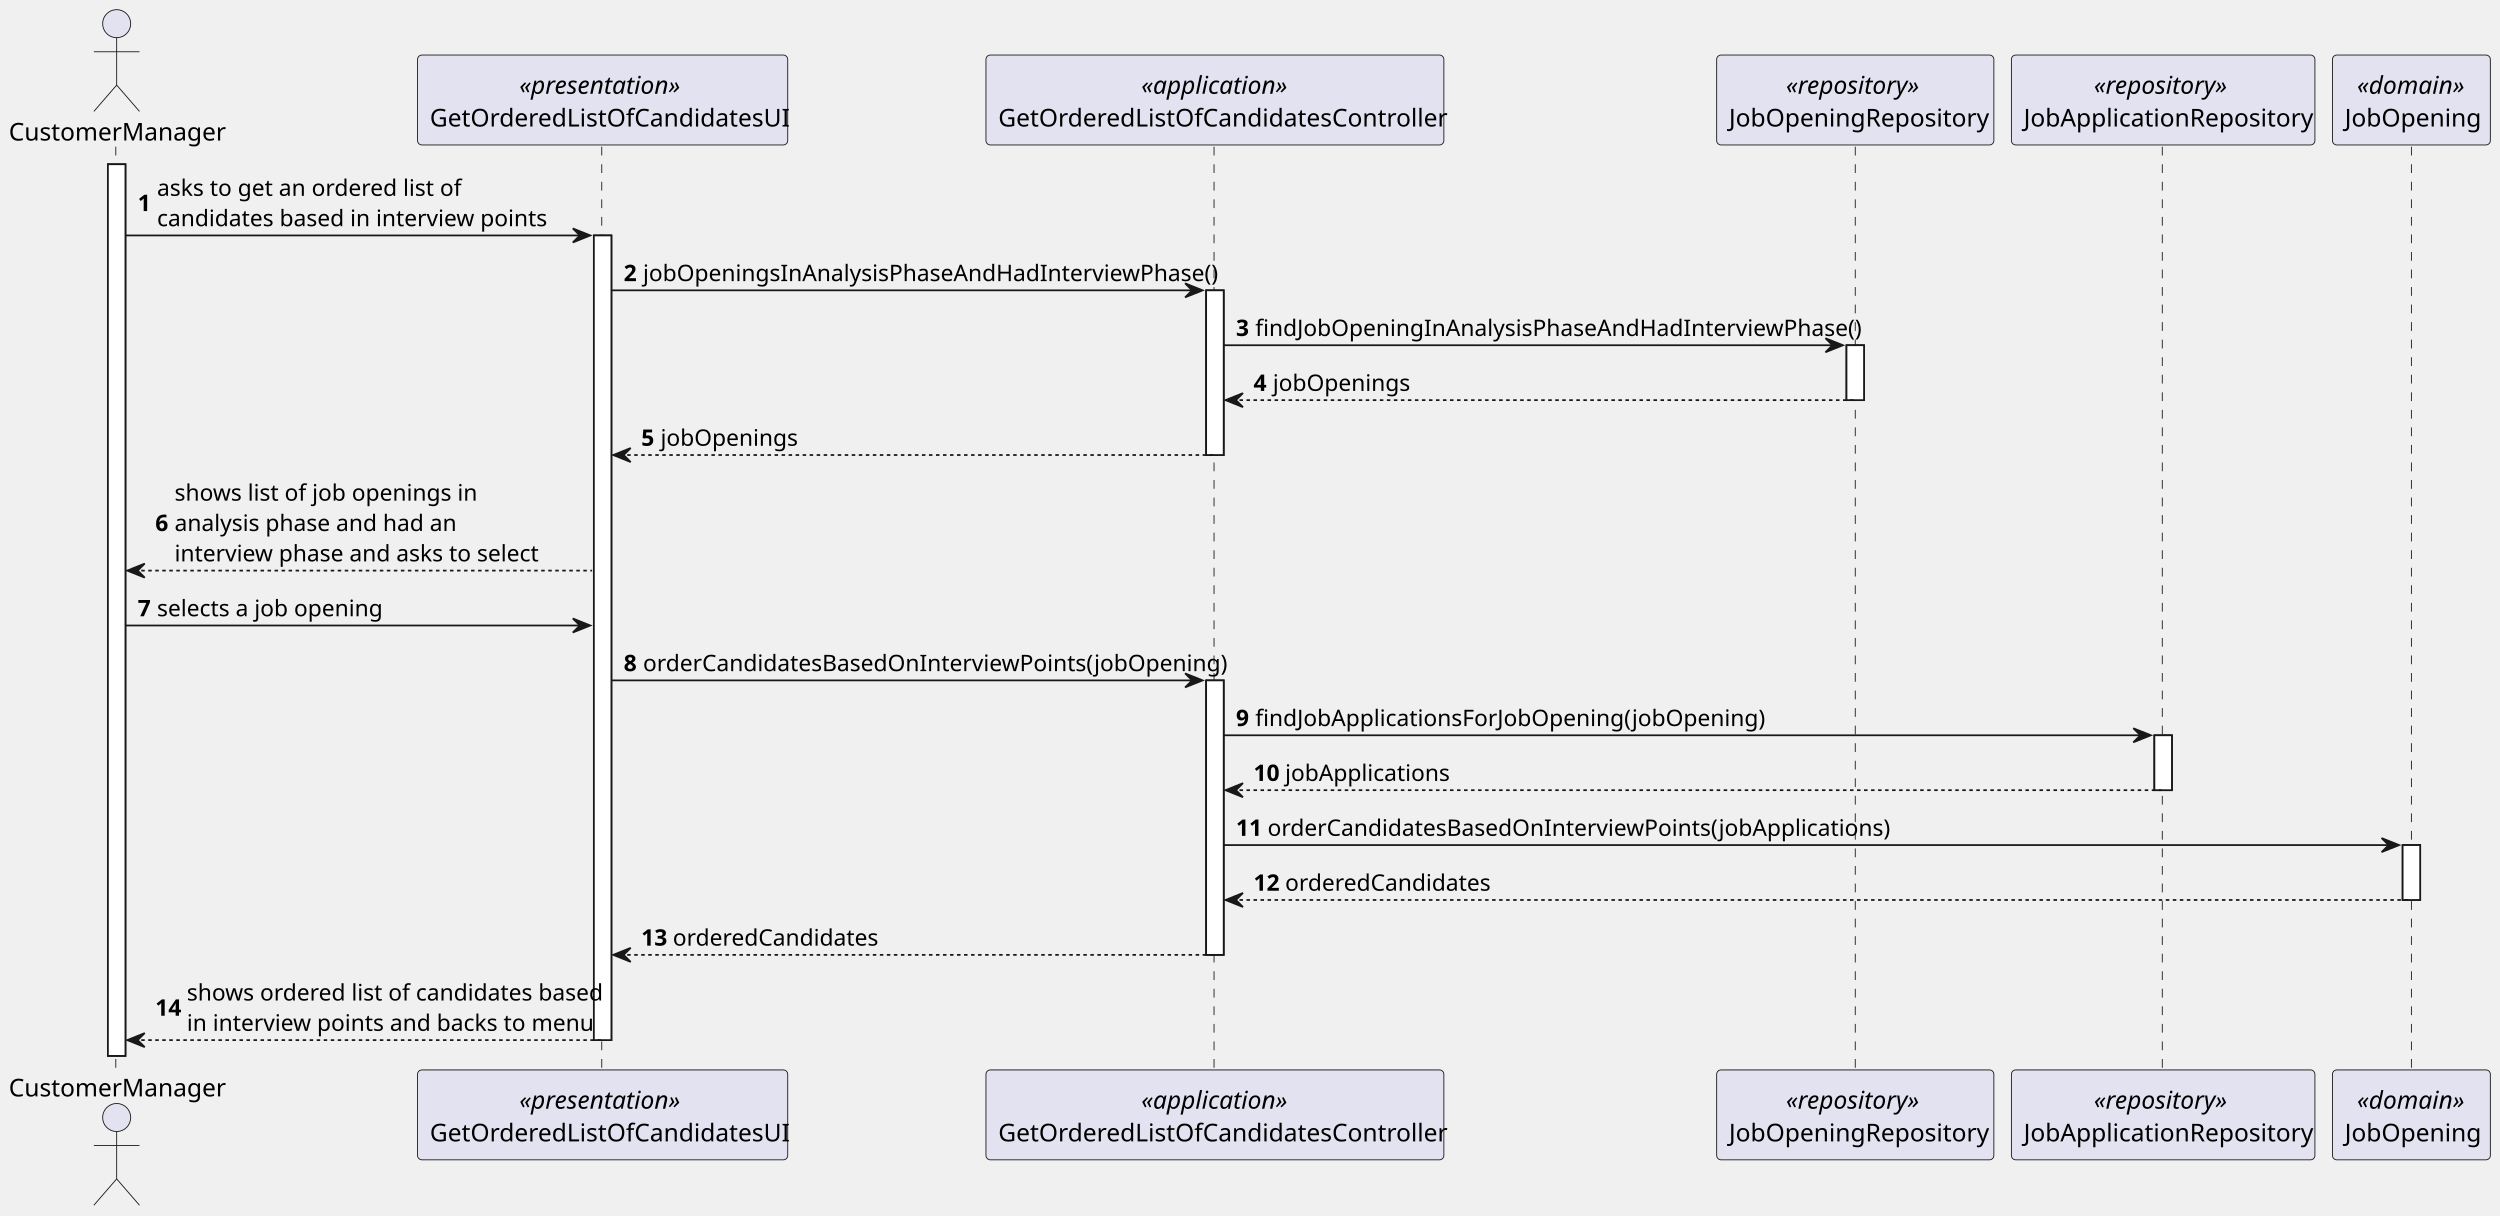
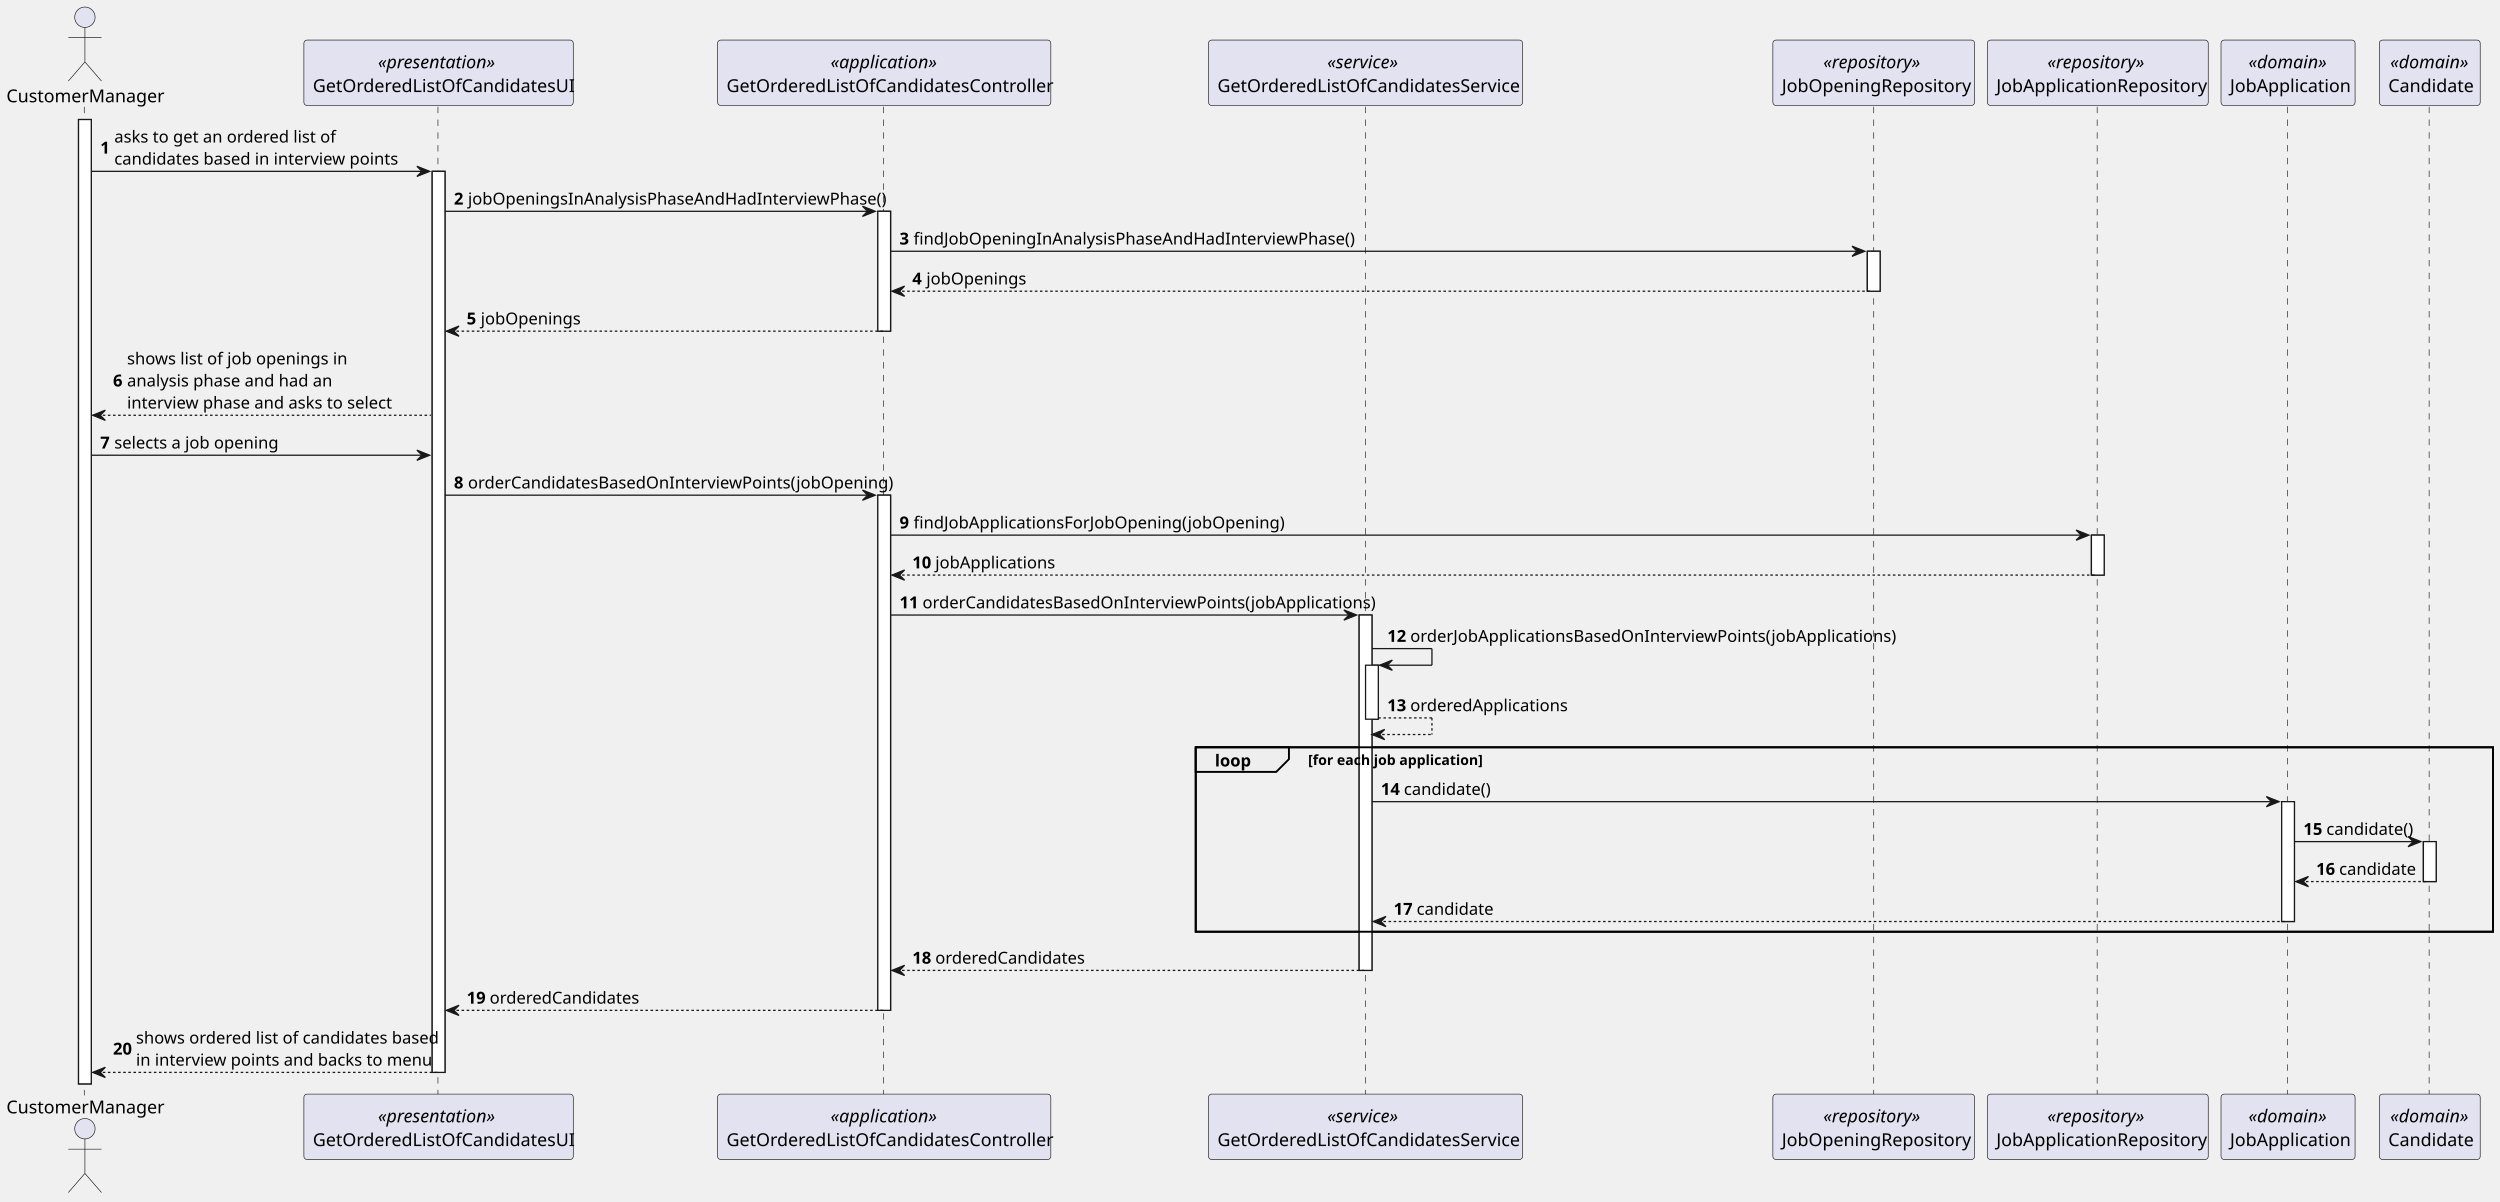
- <svg xmlns="http://www.w3.org/2000/svg" contentStyleType="text/css" height="693px" preserveAspectRatio="none" style="width:1425px;height:693px;background:#FFFFFF;" version="1.1" viewBox="0 0 1425 693" width="1425px" zoomAndPan="magnify">
+ <svg xmlns="http://www.w3.org/2000/svg" contentStyleType="text/css" height="941px" preserveAspectRatio="none" style="width:1958px;height:941px;background:#FFFFFF;" version="1.1" viewBox="0 0 1958 941" width="1958px" zoomAndPan="magnify">
  <defs />
  <g>
-     <rect fill="#FFFFFF" height="508.238" style="stroke:#181818;stroke-width:1.0;" width="10" x="61.5" y="93.621" />
-     <rect fill="#FFFFFF" height="458.656" style="stroke:#181818;stroke-width:1.0;" width="10" x="338.5" y="134.203" />
+     <rect fill="#FFFFFF" height="755.275" style="stroke:#181818;stroke-width:1.0;" width="10" x="61.5" y="93.621" />
+     <rect fill="#FFFFFF" height="705.693" style="stroke:#181818;stroke-width:1.0;" width="10" x="338.5" y="134.203" />
    <rect fill="#FFFFFF" height="93.873" style="stroke:#181818;stroke-width:1.0;" width="10" x="687.5" y="165.494" />
-     <rect fill="#FFFFFF" height="156.455" style="stroke:#181818;stroke-width:1.0;" width="10" x="687.5" y="387.822" />
-     <rect fill="#FFFFFF" height="31.291" style="stroke:#181818;stroke-width:1.0;" width="10" x="1052.5" y="196.785" />
-     <rect fill="#FFFFFF" height="31.291" style="stroke:#181818;stroke-width:1.0;" width="10" x="1228" y="419.113" />
-     <rect fill="#FFFFFF" height="31.291" style="stroke:#181818;stroke-width:1.0;" width="10" x="1369.5" y="481.695" />
-     <line style="stroke:#181818;stroke-width:0.5;stroke-dasharray:5.0,5.0;" x1="66" x2="66" y1="83.621" y2="610.859" />
-     <line style="stroke:#181818;stroke-width:0.5;stroke-dasharray:5.0,5.0;" x1="343" x2="343" y1="83.621" y2="610.859" />
-     <line style="stroke:#181818;stroke-width:0.5;stroke-dasharray:5.0,5.0;" x1="692" x2="692" y1="83.621" y2="610.859" />
-     <line style="stroke:#181818;stroke-width:0.5;stroke-dasharray:5.0,5.0;" x1="1057.5" x2="1057.5" y1="83.621" y2="610.859" />
-     <line style="stroke:#181818;stroke-width:0.5;stroke-dasharray:5.0,5.0;" x1="1232.5" x2="1232.5" y1="83.621" y2="610.859" />
-     <line style="stroke:#181818;stroke-width:0.5;stroke-dasharray:5.0,5.0;" x1="1374.5" x2="1374.5" y1="83.621" y2="610.859" />
+     <rect fill="#FFFFFF" height="403.492" style="stroke:#181818;stroke-width:1.0;" width="10" x="687.5" y="387.822" />
+     <rect fill="#FFFFFF" height="278.328" style="stroke:#181818;stroke-width:1.0;" width="10" x="1064.5" y="481.695" />
+     <rect fill="#FFFFFF" height="42.291" style="stroke:#181818;stroke-width:1.0;" width="10" x="1069.5" y="520.986" />
+     <rect fill="#FFFFFF" height="31.291" style="stroke:#181818;stroke-width:1.0;" width="10" x="1462.5" y="196.785" />
+     <rect fill="#FFFFFF" height="31.291" style="stroke:#181818;stroke-width:1.0;" width="10" x="1638" y="419.113" />
+     <rect fill="#FFFFFF" height="93.873" style="stroke:#181818;stroke-width:1.0;" width="10" x="1787" y="627.859" />
+     <rect fill="#FFFFFF" height="31.291" style="stroke:#181818;stroke-width:1.0;" width="10" x="1898" y="659.15" />
+     <rect fill="none" height="144.455" style="stroke:#000000;stroke-width:1.5;" width="1016" x="936.5" y="585.277" />
+     <line style="stroke:#181818;stroke-width:0.5;stroke-dasharray:5.0,5.0;" x1="66" x2="66" y1="83.621" y2="857.896" />
+     <line style="stroke:#181818;stroke-width:0.5;stroke-dasharray:5.0,5.0;" x1="343" x2="343" y1="83.621" y2="857.896" />
+     <line style="stroke:#181818;stroke-width:0.5;stroke-dasharray:5.0,5.0;" x1="692" x2="692" y1="83.621" y2="857.896" />
+     <line style="stroke:#181818;stroke-width:0.5;stroke-dasharray:5.0,5.0;" x1="1069.5" x2="1069.5" y1="83.621" y2="857.896" />
+     <line style="stroke:#181818;stroke-width:0.5;stroke-dasharray:5.0,5.0;" x1="1467.5" x2="1467.5" y1="83.621" y2="857.896" />
+     <line style="stroke:#181818;stroke-width:0.5;stroke-dasharray:5.0,5.0;" x1="1642.5" x2="1642.5" y1="83.621" y2="857.896" />
+     <line style="stroke:#181818;stroke-width:0.5;stroke-dasharray:5.0,5.0;" x1="1791.5" x2="1791.5" y1="83.621" y2="857.896" />
+     <line style="stroke:#181818;stroke-width:0.5;stroke-dasharray:5.0,5.0;" x1="1902.5" x2="1902.5" y1="83.621" y2="857.896" />
    <text fill="#000000" font-family="sans-serif" font-size="14" lengthAdjust="spacing" textLength="117" x="5" y="80.107">CustomerManager</text>
    <ellipse cx="66.5" cy="13.5" fill="#E2E2F0" rx="8" ry="8" style="stroke:#181818;stroke-width:0.5;" />
    <path d="M66.5,21.5 L66.5,48.5 M53.5,29.5 L79.5,29.5 M66.5,48.5 L53.5,63.5 M66.5,48.5 L79.5,63.5 " fill="none" style="stroke:#181818;stroke-width:0.5;" />
-     <text fill="#000000" font-family="sans-serif" font-size="14" lengthAdjust="spacing" textLength="117" x="5" y="624.967">CustomerManager</text>
-     <ellipse cx="66.5" cy="636.981" fill="#E2E2F0" rx="8" ry="8" style="stroke:#181818;stroke-width:0.5;" />
-     <path d="M66.5,644.981 L66.5,671.981 M53.5,652.981 L79.5,652.981 M66.5,671.981 L53.5,686.981 M66.5,671.981 L79.5,686.981 " fill="none" style="stroke:#181818;stroke-width:0.5;" />
+     <text fill="#000000" font-family="sans-serif" font-size="14" lengthAdjust="spacing" textLength="117" x="5" y="872.004">CustomerManager</text>
+     <ellipse cx="66.5" cy="884.018" fill="#E2E2F0" rx="8" ry="8" style="stroke:#181818;stroke-width:0.5;" />
+     <path d="M66.5,892.018 L66.5,919.018 M53.5,900.018 L79.5,900.018 M66.5,919.018 L53.5,934.018 M66.5,919.018 L79.5,934.018 " fill="none" style="stroke:#181818;stroke-width:0.5;" />
    <rect fill="#E2E2F0" height="51.242" rx="2.5" ry="2.5" style="stroke:#181818;stroke-width:0.5;" width="211" x="238" y="31.379" />
    <text fill="#000000" font-family="sans-serif" font-size="14" font-style="italic" lengthAdjust="spacing" textLength="95" x="296" y="53.486">«presentation»</text>
    <text fill="#000000" font-family="sans-serif" font-size="14" lengthAdjust="spacing" textLength="197" x="245" y="72.107">GetOrderedListOfCandidatesUI</text>
-     <rect fill="#E2E2F0" height="51.242" rx="2.5" ry="2.5" style="stroke:#181818;stroke-width:0.5;" width="211" x="238" y="609.859" />
-     <text fill="#000000" font-family="sans-serif" font-size="14" font-style="italic" lengthAdjust="spacing" textLength="95" x="296" y="631.967">«presentation»</text>
-     <text fill="#000000" font-family="sans-serif" font-size="14" lengthAdjust="spacing" textLength="197" x="245" y="650.588">GetOrderedListOfCandidatesUI</text>
+     <rect fill="#E2E2F0" height="51.242" rx="2.5" ry="2.5" style="stroke:#181818;stroke-width:0.5;" width="211" x="238" y="856.896" />
+     <text fill="#000000" font-family="sans-serif" font-size="14" font-style="italic" lengthAdjust="spacing" textLength="95" x="296" y="879.004">«presentation»</text>
+     <text fill="#000000" font-family="sans-serif" font-size="14" lengthAdjust="spacing" textLength="197" x="245" y="897.625">GetOrderedListOfCandidatesUI</text>
    <rect fill="#E2E2F0" height="51.242" rx="2.5" ry="2.5" style="stroke:#181818;stroke-width:0.5;" width="261" x="562" y="31.379" />
    <text fill="#000000" font-family="sans-serif" font-size="14" font-style="italic" lengthAdjust="spacing" textLength="84" x="650.5" y="53.486">«application»</text>
    <text fill="#000000" font-family="sans-serif" font-size="14" lengthAdjust="spacing" textLength="247" x="569" y="72.107">GetOrderedListOfCandidatesController</text>
-     <rect fill="#E2E2F0" height="51.242" rx="2.5" ry="2.5" style="stroke:#181818;stroke-width:0.5;" width="261" x="562" y="609.859" />
-     <text fill="#000000" font-family="sans-serif" font-size="14" font-style="italic" lengthAdjust="spacing" textLength="84" x="650.5" y="631.967">«application»</text>
-     <text fill="#000000" font-family="sans-serif" font-size="14" lengthAdjust="spacing" textLength="247" x="569" y="650.588">GetOrderedListOfCandidatesController</text>
-     <rect fill="#E2E2F0" height="51.242" rx="2.5" ry="2.5" style="stroke:#181818;stroke-width:0.5;" width="158" x="978.5" y="31.379" />
-     <text fill="#000000" font-family="sans-serif" font-size="14" font-style="italic" lengthAdjust="spacing" textLength="79" x="1018" y="53.486">«repository»</text>
-     <text fill="#000000" font-family="sans-serif" font-size="14" lengthAdjust="spacing" textLength="144" x="985.5" y="72.107">JobOpeningRepository</text>
-     <rect fill="#E2E2F0" height="51.242" rx="2.5" ry="2.5" style="stroke:#181818;stroke-width:0.5;" width="158" x="978.5" y="609.859" />
-     <text fill="#000000" font-family="sans-serif" font-size="14" font-style="italic" lengthAdjust="spacing" textLength="79" x="1018" y="631.967">«repository»</text>
-     <text fill="#000000" font-family="sans-serif" font-size="14" lengthAdjust="spacing" textLength="144" x="985.5" y="650.588">JobOpeningRepository</text>
-     <rect fill="#E2E2F0" height="51.242" rx="2.5" ry="2.5" style="stroke:#181818;stroke-width:0.5;" width="173" x="1146.5" y="31.379" />
-     <text fill="#000000" font-family="sans-serif" font-size="14" font-style="italic" lengthAdjust="spacing" textLength="79" x="1193.5" y="53.486">«repository»</text>
-     <text fill="#000000" font-family="sans-serif" font-size="14" lengthAdjust="spacing" textLength="159" x="1153.5" y="72.107">JobApplicationRepository</text>
-     <rect fill="#E2E2F0" height="51.242" rx="2.5" ry="2.5" style="stroke:#181818;stroke-width:0.5;" width="173" x="1146.5" y="609.859" />
-     <text fill="#000000" font-family="sans-serif" font-size="14" font-style="italic" lengthAdjust="spacing" textLength="79" x="1193.5" y="631.967">«repository»</text>
-     <text fill="#000000" font-family="sans-serif" font-size="14" lengthAdjust="spacing" textLength="159" x="1153.5" y="650.588">JobApplicationRepository</text>
-     <rect fill="#E2E2F0" height="51.242" rx="2.5" ry="2.5" style="stroke:#181818;stroke-width:0.5;" width="90" x="1329.5" y="31.379" />
-     <text fill="#000000" font-family="sans-serif" font-size="14" font-style="italic" lengthAdjust="spacing" textLength="62" x="1343.5" y="53.486">«domain»</text>
-     <text fill="#000000" font-family="sans-serif" font-size="14" lengthAdjust="spacing" textLength="76" x="1336.5" y="72.107">JobOpening</text>
-     <rect fill="#E2E2F0" height="51.242" rx="2.5" ry="2.5" style="stroke:#181818;stroke-width:0.5;" width="90" x="1329.5" y="609.859" />
-     <text fill="#000000" font-family="sans-serif" font-size="14" font-style="italic" lengthAdjust="spacing" textLength="62" x="1343.5" y="631.967">«domain»</text>
-     <text fill="#000000" font-family="sans-serif" font-size="14" lengthAdjust="spacing" textLength="76" x="1336.5" y="650.588">JobOpening</text>
-     <rect fill="#FFFFFF" height="508.238" style="stroke:#181818;stroke-width:1.0;" width="10" x="61.5" y="93.621" />
-     <rect fill="#FFFFFF" height="458.656" style="stroke:#181818;stroke-width:1.0;" width="10" x="338.5" y="134.203" />
+     <rect fill="#E2E2F0" height="51.242" rx="2.5" ry="2.5" style="stroke:#181818;stroke-width:0.5;" width="261" x="562" y="856.896" />
+     <text fill="#000000" font-family="sans-serif" font-size="14" font-style="italic" lengthAdjust="spacing" textLength="84" x="650.5" y="879.004">«application»</text>
+     <text fill="#000000" font-family="sans-serif" font-size="14" lengthAdjust="spacing" textLength="247" x="569" y="897.625">GetOrderedListOfCandidatesController</text>
+     <rect fill="#E2E2F0" height="51.242" rx="2.5" ry="2.5" style="stroke:#181818;stroke-width:0.5;" width="246" x="946.5" y="31.379" />
+     <text fill="#000000" font-family="sans-serif" font-size="14" font-style="italic" lengthAdjust="spacing" textLength="60" x="1039.5" y="53.486">«service»</text>
+     <text fill="#000000" font-family="sans-serif" font-size="14" lengthAdjust="spacing" textLength="232" x="953.5" y="72.107">GetOrderedListOfCandidatesService</text>
+     <rect fill="#E2E2F0" height="51.242" rx="2.5" ry="2.5" style="stroke:#181818;stroke-width:0.5;" width="246" x="946.5" y="856.896" />
+     <text fill="#000000" font-family="sans-serif" font-size="14" font-style="italic" lengthAdjust="spacing" textLength="60" x="1039.5" y="879.004">«service»</text>
+     <text fill="#000000" font-family="sans-serif" font-size="14" lengthAdjust="spacing" textLength="232" x="953.5" y="897.625">GetOrderedListOfCandidatesService</text>
+     <rect fill="#E2E2F0" height="51.242" rx="2.5" ry="2.5" style="stroke:#181818;stroke-width:0.5;" width="158" x="1388.5" y="31.379" />
+     <text fill="#000000" font-family="sans-serif" font-size="14" font-style="italic" lengthAdjust="spacing" textLength="79" x="1428" y="53.486">«repository»</text>
+     <text fill="#000000" font-family="sans-serif" font-size="14" lengthAdjust="spacing" textLength="144" x="1395.5" y="72.107">JobOpeningRepository</text>
+     <rect fill="#E2E2F0" height="51.242" rx="2.5" ry="2.5" style="stroke:#181818;stroke-width:0.5;" width="158" x="1388.5" y="856.896" />
+     <text fill="#000000" font-family="sans-serif" font-size="14" font-style="italic" lengthAdjust="spacing" textLength="79" x="1428" y="879.004">«repository»</text>
+     <text fill="#000000" font-family="sans-serif" font-size="14" lengthAdjust="spacing" textLength="144" x="1395.5" y="897.625">JobOpeningRepository</text>
+     <rect fill="#E2E2F0" height="51.242" rx="2.5" ry="2.5" style="stroke:#181818;stroke-width:0.5;" width="173" x="1556.5" y="31.379" />
+     <text fill="#000000" font-family="sans-serif" font-size="14" font-style="italic" lengthAdjust="spacing" textLength="79" x="1603.5" y="53.486">«repository»</text>
+     <text fill="#000000" font-family="sans-serif" font-size="14" lengthAdjust="spacing" textLength="159" x="1563.5" y="72.107">JobApplicationRepository</text>
+     <rect fill="#E2E2F0" height="51.242" rx="2.5" ry="2.5" style="stroke:#181818;stroke-width:0.5;" width="173" x="1556.5" y="856.896" />
+     <text fill="#000000" font-family="sans-serif" font-size="14" font-style="italic" lengthAdjust="spacing" textLength="79" x="1603.5" y="879.004">«repository»</text>
+     <text fill="#000000" font-family="sans-serif" font-size="14" lengthAdjust="spacing" textLength="159" x="1563.5" y="897.625">JobApplicationRepository</text>
+     <rect fill="#E2E2F0" height="51.242" rx="2.5" ry="2.5" style="stroke:#181818;stroke-width:0.5;" width="105" x="1739.5" y="31.379" />
+     <text fill="#000000" font-family="sans-serif" font-size="14" font-style="italic" lengthAdjust="spacing" textLength="62" x="1761" y="53.486">«domain»</text>
+     <text fill="#000000" font-family="sans-serif" font-size="14" lengthAdjust="spacing" textLength="91" x="1746.5" y="72.107">JobApplication</text>
+     <rect fill="#E2E2F0" height="51.242" rx="2.5" ry="2.5" style="stroke:#181818;stroke-width:0.5;" width="105" x="1739.5" y="856.896" />
+     <text fill="#000000" font-family="sans-serif" font-size="14" font-style="italic" lengthAdjust="spacing" textLength="62" x="1761" y="879.004">«domain»</text>
+     <text fill="#000000" font-family="sans-serif" font-size="14" lengthAdjust="spacing" textLength="91" x="1746.5" y="897.625">JobApplication</text>
+     <rect fill="#E2E2F0" height="51.242" rx="2.5" ry="2.5" style="stroke:#181818;stroke-width:0.5;" width="79" x="1863.5" y="31.379" />
+     <text fill="#000000" font-family="sans-serif" font-size="14" font-style="italic" lengthAdjust="spacing" textLength="62" x="1872" y="53.486">«domain»</text>
+     <text fill="#000000" font-family="sans-serif" font-size="14" lengthAdjust="spacing" textLength="65" x="1870.5" y="72.107">Candidate</text>
+     <rect fill="#E2E2F0" height="51.242" rx="2.5" ry="2.5" style="stroke:#181818;stroke-width:0.5;" width="79" x="1863.5" y="856.896" />
+     <text fill="#000000" font-family="sans-serif" font-size="14" font-style="italic" lengthAdjust="spacing" textLength="62" x="1872" y="879.004">«domain»</text>
+     <text fill="#000000" font-family="sans-serif" font-size="14" lengthAdjust="spacing" textLength="65" x="1870.5" y="897.625">Candidate</text>
+     <rect fill="#FFFFFF" height="755.275" style="stroke:#181818;stroke-width:1.0;" width="10" x="61.5" y="93.621" />
+     <rect fill="#FFFFFF" height="705.693" style="stroke:#181818;stroke-width:1.0;" width="10" x="338.5" y="134.203" />
    <rect fill="#FFFFFF" height="93.873" style="stroke:#181818;stroke-width:1.0;" width="10" x="687.5" y="165.494" />
-     <rect fill="#FFFFFF" height="156.455" style="stroke:#181818;stroke-width:1.0;" width="10" x="687.5" y="387.822" />
-     <rect fill="#FFFFFF" height="31.291" style="stroke:#181818;stroke-width:1.0;" width="10" x="1052.5" y="196.785" />
-     <rect fill="#FFFFFF" height="31.291" style="stroke:#181818;stroke-width:1.0;" width="10" x="1228" y="419.113" />
-     <rect fill="#FFFFFF" height="31.291" style="stroke:#181818;stroke-width:1.0;" width="10" x="1369.5" y="481.695" />
+     <rect fill="#FFFFFF" height="403.492" style="stroke:#181818;stroke-width:1.0;" width="10" x="687.5" y="387.822" />
+     <rect fill="#FFFFFF" height="278.328" style="stroke:#181818;stroke-width:1.0;" width="10" x="1064.5" y="481.695" />
+     <rect fill="#FFFFFF" height="42.291" style="stroke:#181818;stroke-width:1.0;" width="10" x="1069.5" y="520.986" />
+     <rect fill="#FFFFFF" height="31.291" style="stroke:#181818;stroke-width:1.0;" width="10" x="1462.5" y="196.785" />
+     <rect fill="#FFFFFF" height="31.291" style="stroke:#181818;stroke-width:1.0;" width="10" x="1638" y="419.113" />
+     <rect fill="#FFFFFF" height="93.873" style="stroke:#181818;stroke-width:1.0;" width="10" x="1787" y="627.859" />
+     <rect fill="#FFFFFF" height="31.291" style="stroke:#181818;stroke-width:1.0;" width="10" x="1898" y="659.15" />
    <polygon fill="#181818" points="326.5,130.203,336.5,134.203,326.5,138.203,330.5,134.203" style="stroke:#181818;stroke-width:1.0;" />
    <line style="stroke:#181818;stroke-width:1.0;" x1="71.5" x2="332.5" y1="134.203" y2="134.203" />
    <text fill="#000000" font-family="sans-serif" font-size="13" font-weight="bold" lengthAdjust="spacing" textLength="7" x="78.5" y="120.295">1</text>
    <text fill="#000000" font-family="sans-serif" font-size="13" lengthAdjust="spacing" textLength="165" x="89.5" y="111.649">asks to get an ordered list of</text>
    <text fill="#000000" font-family="sans-serif" font-size="13" lengthAdjust="spacing" textLength="208" x="89.5" y="128.94">candidates based in interview points</text>
    <polygon fill="#181818" points="675.5,161.494,685.5,165.494,675.5,169.494,679.5,165.494" style="stroke:#181818;stroke-width:1.0;" />
    <line style="stroke:#181818;stroke-width:1.0;" x1="348.5" x2="681.5" y1="165.494" y2="165.494" />
    <text fill="#000000" font-family="sans-serif" font-size="13" font-weight="bold" lengthAdjust="spacing" textLength="7" x="355.5" y="160.231">2</text>
    <text fill="#000000" font-family="sans-serif" font-size="13" lengthAdjust="spacing" textLength="309" x="366.5" y="160.231">jobOpeningsInAnalysisPhaseAndHadInterviewPhase()</text>
-     <polygon fill="#181818" points="1040.5,192.785,1050.5,196.785,1040.5,200.785,1044.5,196.785" style="stroke:#181818;stroke-width:1.0;" />
-     <line style="stroke:#181818;stroke-width:1.0;" x1="697.5" x2="1046.5" y1="196.785" y2="196.785" />
+     <polygon fill="#181818" points="1450.5,192.785,1460.5,196.785,1450.5,200.785,1454.5,196.785" style="stroke:#181818;stroke-width:1.0;" />
+     <line style="stroke:#181818;stroke-width:1.0;" x1="697.5" x2="1456.5" y1="196.785" y2="196.785" />
    <text fill="#000000" font-family="sans-serif" font-size="13" font-weight="bold" lengthAdjust="spacing" textLength="7" x="704.5" y="191.523">3</text>
    <text fill="#000000" font-family="sans-serif" font-size="13" lengthAdjust="spacing" textLength="325" x="715.5" y="191.523">findJobOpeningInAnalysisPhaseAndHadInterviewPhase()</text>
    <polygon fill="#181818" points="708.5,224.076,698.5,228.076,708.5,232.076,704.5,228.076" style="stroke:#181818;stroke-width:1.0;" />
-     <line style="stroke:#181818;stroke-width:1.0;stroke-dasharray:2.0,2.0;" x1="702.5" x2="1056.5" y1="228.076" y2="228.076" />
+     <line style="stroke:#181818;stroke-width:1.0;stroke-dasharray:2.0,2.0;" x1="702.5" x2="1466.5" y1="228.076" y2="228.076" />
    <text fill="#000000" font-family="sans-serif" font-size="13" font-weight="bold" lengthAdjust="spacing" textLength="7" x="714.5" y="222.814">4</text>
    <text fill="#000000" font-family="sans-serif" font-size="13" lengthAdjust="spacing" textLength="72" x="725.5" y="222.814">jobOpenings</text>
    <polygon fill="#181818" points="359.5,255.367,349.5,259.367,359.5,263.367,355.5,259.367" style="stroke:#181818;stroke-width:1.0;" />
    <line style="stroke:#181818;stroke-width:1.0;stroke-dasharray:2.0,2.0;" x1="353.5" x2="691.5" y1="259.367" y2="259.367" />
    <text fill="#000000" font-family="sans-serif" font-size="13" font-weight="bold" lengthAdjust="spacing" textLength="7" x="365.5" y="254.105">5</text>
    <text fill="#000000" font-family="sans-serif" font-size="13" lengthAdjust="spacing" textLength="72" x="376.5" y="254.105">jobOpenings</text>
    <polygon fill="#181818" points="82.5,321.24,72.5,325.24,82.5,329.24,78.5,325.24" style="stroke:#181818;stroke-width:1.0;" />
    <line style="stroke:#181818;stroke-width:1.0;stroke-dasharray:2.0,2.0;" x1="76.5" x2="337.5" y1="325.24" y2="325.24" />
    <text fill="#000000" font-family="sans-serif" font-size="13" font-weight="bold" lengthAdjust="spacing" textLength="7" x="88.5" y="302.687">6</text>
    <text fill="#000000" font-family="sans-serif" font-size="13" lengthAdjust="spacing" textLength="163" x="99.5" y="285.396">shows list of job openings in</text>
    <text fill="#000000" font-family="sans-serif" font-size="13" lengthAdjust="spacing" textLength="155" x="99.5" y="302.687">analysis phase and had an</text>
    <text fill="#000000" font-family="sans-serif" font-size="13" lengthAdjust="spacing" textLength="199" x="99.5" y="319.978">interview phase and asks to select</text>
    <polygon fill="#181818" points="326.5,352.531,336.5,356.531,326.5,360.531,330.5,356.531" style="stroke:#181818;stroke-width:1.0;" />
    <line style="stroke:#181818;stroke-width:1.0;" x1="71.5" x2="332.5" y1="356.531" y2="356.531" />
    <text fill="#000000" font-family="sans-serif" font-size="13" font-weight="bold" lengthAdjust="spacing" textLength="7" x="78.5" y="351.269">7</text>
    <text fill="#000000" font-family="sans-serif" font-size="13" lengthAdjust="spacing" textLength="123" x="89.5" y="351.269">selects a job opening</text>
    <polygon fill="#181818" points="675.5,383.822,685.5,387.822,675.5,391.822,679.5,387.822" style="stroke:#181818;stroke-width:1.0;" />
    <line style="stroke:#181818;stroke-width:1.0;" x1="348.5" x2="681.5" y1="387.822" y2="387.822" />
    <text fill="#000000" font-family="sans-serif" font-size="13" font-weight="bold" lengthAdjust="spacing" textLength="7" x="355.5" y="382.56">8</text>
    <text fill="#000000" font-family="sans-serif" font-size="13" lengthAdjust="spacing" textLength="307" x="366.5" y="382.56">orderCandidatesBasedOnInterviewPoints(jobOpening)</text>
-     <polygon fill="#181818" points="1216,415.113,1226,419.113,1216,423.113,1220,419.113" style="stroke:#181818;stroke-width:1.0;" />
-     <line style="stroke:#181818;stroke-width:1.0;" x1="697.5" x2="1222" y1="419.113" y2="419.113" />
+     <polygon fill="#181818" points="1626,415.113,1636,419.113,1626,423.113,1630,419.113" style="stroke:#181818;stroke-width:1.0;" />
+     <line style="stroke:#181818;stroke-width:1.0;" x1="697.5" x2="1632" y1="419.113" y2="419.113" />
    <text fill="#000000" font-family="sans-serif" font-size="13" font-weight="bold" lengthAdjust="spacing" textLength="7" x="704.5" y="413.851">9</text>
    <text fill="#000000" font-family="sans-serif" font-size="13" lengthAdjust="spacing" textLength="271" x="715.5" y="413.851">findJobApplicationsForJobOpening(jobOpening)</text>
    <polygon fill="#181818" points="708.5,446.404,698.5,450.404,708.5,454.404,704.5,450.404" style="stroke:#181818;stroke-width:1.0;" />
-     <line style="stroke:#181818;stroke-width:1.0;stroke-dasharray:2.0,2.0;" x1="702.5" x2="1232" y1="450.404" y2="450.404" />
+     <line style="stroke:#181818;stroke-width:1.0;stroke-dasharray:2.0,2.0;" x1="702.5" x2="1642" y1="450.404" y2="450.404" />
    <text fill="#000000" font-family="sans-serif" font-size="13" font-weight="bold" lengthAdjust="spacing" textLength="14" x="714.5" y="445.142">10</text>
    <text fill="#000000" font-family="sans-serif" font-size="13" lengthAdjust="spacing" textLength="88" x="732.5" y="445.142">jobApplications</text>
-     <polygon fill="#181818" points="1357.5,477.695,1367.5,481.695,1357.5,485.695,1361.5,481.695" style="stroke:#181818;stroke-width:1.0;" />
-     <line style="stroke:#181818;stroke-width:1.0;" x1="697.5" x2="1363.5" y1="481.695" y2="481.695" />
+     <polygon fill="#181818" points="1052.5,477.695,1062.5,481.695,1052.5,485.695,1056.5,481.695" style="stroke:#181818;stroke-width:1.0;" />
+     <line style="stroke:#181818;stroke-width:1.0;" x1="697.5" x2="1058.5" y1="481.695" y2="481.695" />
    <text fill="#000000" font-family="sans-serif" font-size="13" font-weight="bold" lengthAdjust="spacing" textLength="14" x="704.5" y="476.433">11</text>
    <text fill="#000000" font-family="sans-serif" font-size="13" lengthAdjust="spacing" textLength="330" x="722.5" y="476.433">orderCandidatesBasedOnInterviewPoints(jobApplications)</text>
-     <polygon fill="#181818" points="708.5,508.986,698.5,512.986,708.5,516.986,704.5,512.986" style="stroke:#181818;stroke-width:1.0;" />
-     <line style="stroke:#181818;stroke-width:1.0;stroke-dasharray:2.0,2.0;" x1="702.5" x2="1373.5" y1="512.986" y2="512.986" />
-     <text fill="#000000" font-family="sans-serif" font-size="13" font-weight="bold" lengthAdjust="spacing" textLength="14" x="714.5" y="507.724">12</text>
-     <text fill="#000000" font-family="sans-serif" font-size="13" lengthAdjust="spacing" textLength="108" x="732.5" y="507.724">orderedCandidates</text>
-     <polygon fill="#181818" points="359.5,540.277,349.5,544.277,359.5,548.277,355.5,544.277" style="stroke:#181818;stroke-width:1.0;" />
-     <line style="stroke:#181818;stroke-width:1.0;stroke-dasharray:2.0,2.0;" x1="353.5" x2="691.5" y1="544.277" y2="544.277" />
-     <text fill="#000000" font-family="sans-serif" font-size="13" font-weight="bold" lengthAdjust="spacing" textLength="14" x="365.5" y="539.015">13</text>
-     <text fill="#000000" font-family="sans-serif" font-size="13" lengthAdjust="spacing" textLength="108" x="383.5" y="539.015">orderedCandidates</text>
-     <polygon fill="#181818" points="82.5,588.859,72.5,592.859,82.5,596.859,78.5,592.859" style="stroke:#181818;stroke-width:1.0;" />
-     <line style="stroke:#181818;stroke-width:1.0;stroke-dasharray:2.0,2.0;" x1="76.5" x2="342.5" y1="592.859" y2="592.859" />
-     <text fill="#000000" font-family="sans-serif" font-size="13" font-weight="bold" lengthAdjust="spacing" textLength="14" x="88.5" y="578.951">14</text>
-     <text fill="#000000" font-family="sans-serif" font-size="13" lengthAdjust="spacing" textLength="225" x="106.5" y="570.306">shows ordered list of candidates based</text>
-     <text fill="#000000" font-family="sans-serif" font-size="13" lengthAdjust="spacing" textLength="217" x="106.5" y="587.597">in interview points and backs to menu</text>
+     <line style="stroke:#181818;stroke-width:1.0;" x1="1074.5" x2="1121.5" y1="507.986" y2="507.986" />
+     <line style="stroke:#181818;stroke-width:1.0;" x1="1121.5" x2="1121.5" y1="507.986" y2="520.986" />
+     <line style="stroke:#181818;stroke-width:1.0;" x1="1080.5" x2="1121.5" y1="520.986" y2="520.986" />
+     <polygon fill="#181818" points="1090.5,516.986,1080.5,520.986,1090.5,524.986,1086.5,520.986" style="stroke:#181818;stroke-width:1.0;" />
+     <text fill="#000000" font-family="sans-serif" font-size="13" font-weight="bold" lengthAdjust="spacing" textLength="14" x="1086.5" y="502.724">12</text>
+     <text fill="#000000" font-family="sans-serif" font-size="13" lengthAdjust="spacing" textLength="356" x="1104.5" y="502.724">orderJobApplicationsBasedOnInterviewPoints(jobApplications)</text>
+     <line style="stroke:#181818;stroke-width:1.0;stroke-dasharray:2.0,2.0;" x1="1079.5" x2="1121.5" y1="562.277" y2="562.277" />
+     <line style="stroke:#181818;stroke-width:1.0;stroke-dasharray:2.0,2.0;" x1="1121.5" x2="1121.5" y1="562.277" y2="575.277" />
+     <line style="stroke:#181818;stroke-width:1.0;stroke-dasharray:2.0,2.0;" x1="1074.5" x2="1121.5" y1="575.277" y2="575.277" />
+     <polygon fill="#181818" points="1084.5,571.277,1074.5,575.277,1084.5,579.277,1080.5,575.277" style="stroke:#181818;stroke-width:1.0;" />
+     <text fill="#000000" font-family="sans-serif" font-size="13" font-weight="bold" lengthAdjust="spacing" textLength="14" x="1086.5" y="557.015">13</text>
+     <text fill="#000000" font-family="sans-serif" font-size="13" lengthAdjust="spacing" textLength="114" x="1104.5" y="557.015">orderedApplications</text>
+     <path d="M936.5,585.277 L1009.5,585.277 L1009.5,594.568 L999.5,604.568 L936.5,604.568 L936.5,585.277 " fill="#EEEEEE" style="stroke:#000000;stroke-width:1.5;" />
+     <rect fill="none" height="144.455" style="stroke:#000000;stroke-width:1.5;" width="1016" x="936.5" y="585.277" />
+     <text fill="#000000" font-family="sans-serif" font-size="13" font-weight="bold" lengthAdjust="spacing" textLength="28" x="951.5" y="600.306">loop</text>
+     <text fill="#000000" font-family="sans-serif" font-size="11" font-weight="bold" lengthAdjust="spacing" textLength="135" x="1024.5" y="599.148">[for each job application]</text>
+     <polygon fill="#181818" points="1775,623.859,1785,627.859,1775,631.859,1779,627.859" style="stroke:#181818;stroke-width:1.0;" />
+     <line style="stroke:#181818;stroke-width:1.0;" x1="1074.5" x2="1781" y1="627.859" y2="627.859" />
+     <text fill="#000000" font-family="sans-serif" font-size="13" font-weight="bold" lengthAdjust="spacing" textLength="14" x="1081.5" y="622.597">14</text>
+     <text fill="#000000" font-family="sans-serif" font-size="13" lengthAdjust="spacing" textLength="64" x="1099.5" y="622.597">candidate()</text>
+     <polygon fill="#181818" points="1886,655.15,1896,659.15,1886,663.15,1890,659.15" style="stroke:#181818;stroke-width:1.0;" />
+     <line style="stroke:#181818;stroke-width:1.0;" x1="1797" x2="1892" y1="659.15" y2="659.15" />
+     <text fill="#000000" font-family="sans-serif" font-size="13" font-weight="bold" lengthAdjust="spacing" textLength="14" x="1804" y="653.888">15</text>
+     <text fill="#000000" font-family="sans-serif" font-size="13" lengthAdjust="spacing" textLength="64" x="1822" y="653.888">candidate()</text>
+     <polygon fill="#181818" points="1808,686.441,1798,690.441,1808,694.441,1804,690.441" style="stroke:#181818;stroke-width:1.0;" />
+     <line style="stroke:#181818;stroke-width:1.0;stroke-dasharray:2.0,2.0;" x1="1802" x2="1902" y1="690.441" y2="690.441" />
+     <text fill="#000000" font-family="sans-serif" font-size="13" font-weight="bold" lengthAdjust="spacing" textLength="14" x="1814" y="685.179">16</text>
+     <text fill="#000000" font-family="sans-serif" font-size="13" lengthAdjust="spacing" textLength="56" x="1832" y="685.179">candidate</text>
+     <polygon fill="#181818" points="1085.5,717.732,1075.5,721.732,1085.5,725.732,1081.5,721.732" style="stroke:#181818;stroke-width:1.0;" />
+     <line style="stroke:#181818;stroke-width:1.0;stroke-dasharray:2.0,2.0;" x1="1079.5" x2="1791" y1="721.732" y2="721.732" />
+     <text fill="#000000" font-family="sans-serif" font-size="13" font-weight="bold" lengthAdjust="spacing" textLength="14" x="1091.5" y="716.47">17</text>
+     <text fill="#000000" font-family="sans-serif" font-size="13" lengthAdjust="spacing" textLength="56" x="1109.5" y="716.47">candidate</text>
+     <polygon fill="#181818" points="708.5,756.023,698.5,760.023,708.5,764.023,704.5,760.023" style="stroke:#181818;stroke-width:1.0;" />
+     <line style="stroke:#181818;stroke-width:1.0;stroke-dasharray:2.0,2.0;" x1="702.5" x2="1068.5" y1="760.023" y2="760.023" />
+     <text fill="#000000" font-family="sans-serif" font-size="13" font-weight="bold" lengthAdjust="spacing" textLength="14" x="714.5" y="754.761">18</text>
+     <text fill="#000000" font-family="sans-serif" font-size="13" lengthAdjust="spacing" textLength="108" x="732.5" y="754.761">orderedCandidates</text>
+     <polygon fill="#181818" points="359.5,787.314,349.5,791.314,359.5,795.314,355.5,791.314" style="stroke:#181818;stroke-width:1.0;" />
+     <line style="stroke:#181818;stroke-width:1.0;stroke-dasharray:2.0,2.0;" x1="353.5" x2="691.5" y1="791.314" y2="791.314" />
+     <text fill="#000000" font-family="sans-serif" font-size="13" font-weight="bold" lengthAdjust="spacing" textLength="14" x="365.5" y="786.052">19</text>
+     <text fill="#000000" font-family="sans-serif" font-size="13" lengthAdjust="spacing" textLength="108" x="383.5" y="786.052">orderedCandidates</text>
+     <polygon fill="#181818" points="82.5,835.896,72.5,839.896,82.5,843.896,78.5,839.896" style="stroke:#181818;stroke-width:1.0;" />
+     <line style="stroke:#181818;stroke-width:1.0;stroke-dasharray:2.0,2.0;" x1="76.5" x2="342.5" y1="839.896" y2="839.896" />
+     <text fill="#000000" font-family="sans-serif" font-size="13" font-weight="bold" lengthAdjust="spacing" textLength="14" x="88.5" y="825.988">20</text>
+     <text fill="#000000" font-family="sans-serif" font-size="13" lengthAdjust="spacing" textLength="225" x="106.5" y="817.343">shows ordered list of candidates based</text>
+     <text fill="#000000" font-family="sans-serif" font-size="13" lengthAdjust="spacing" textLength="217" x="106.5" y="834.634">in interview points and backs to menu</text>
  </g>
</svg>
